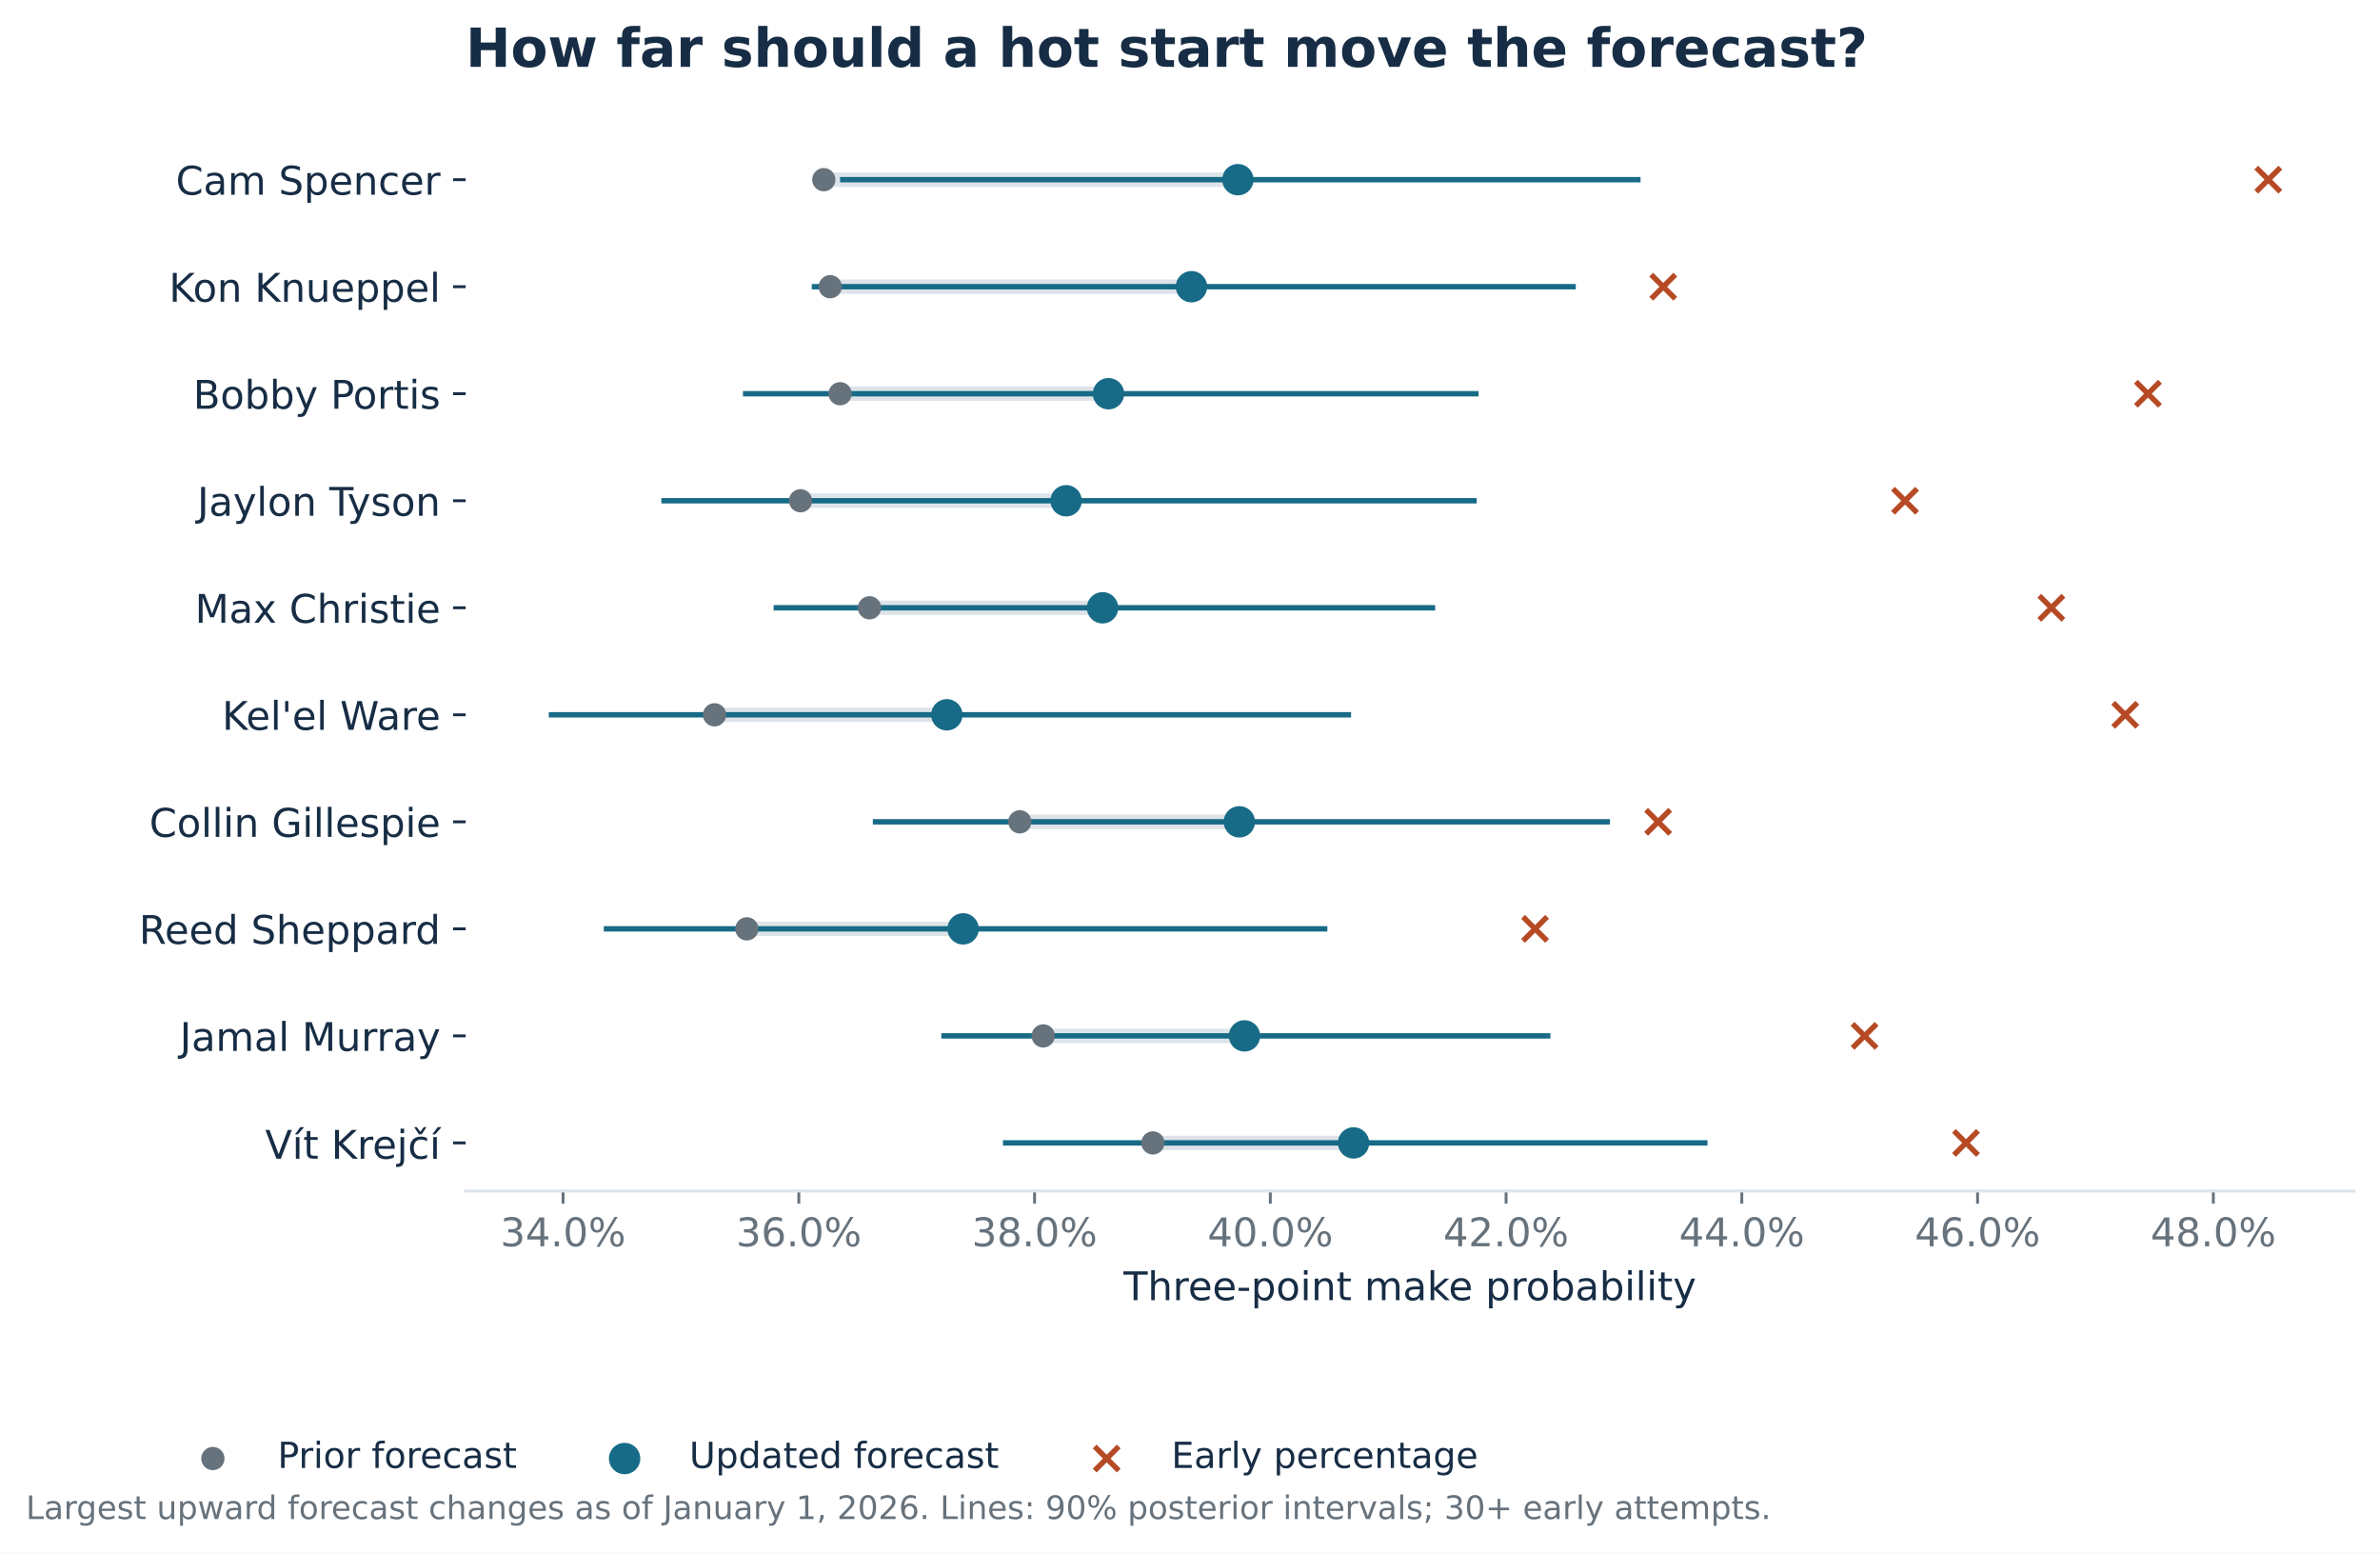
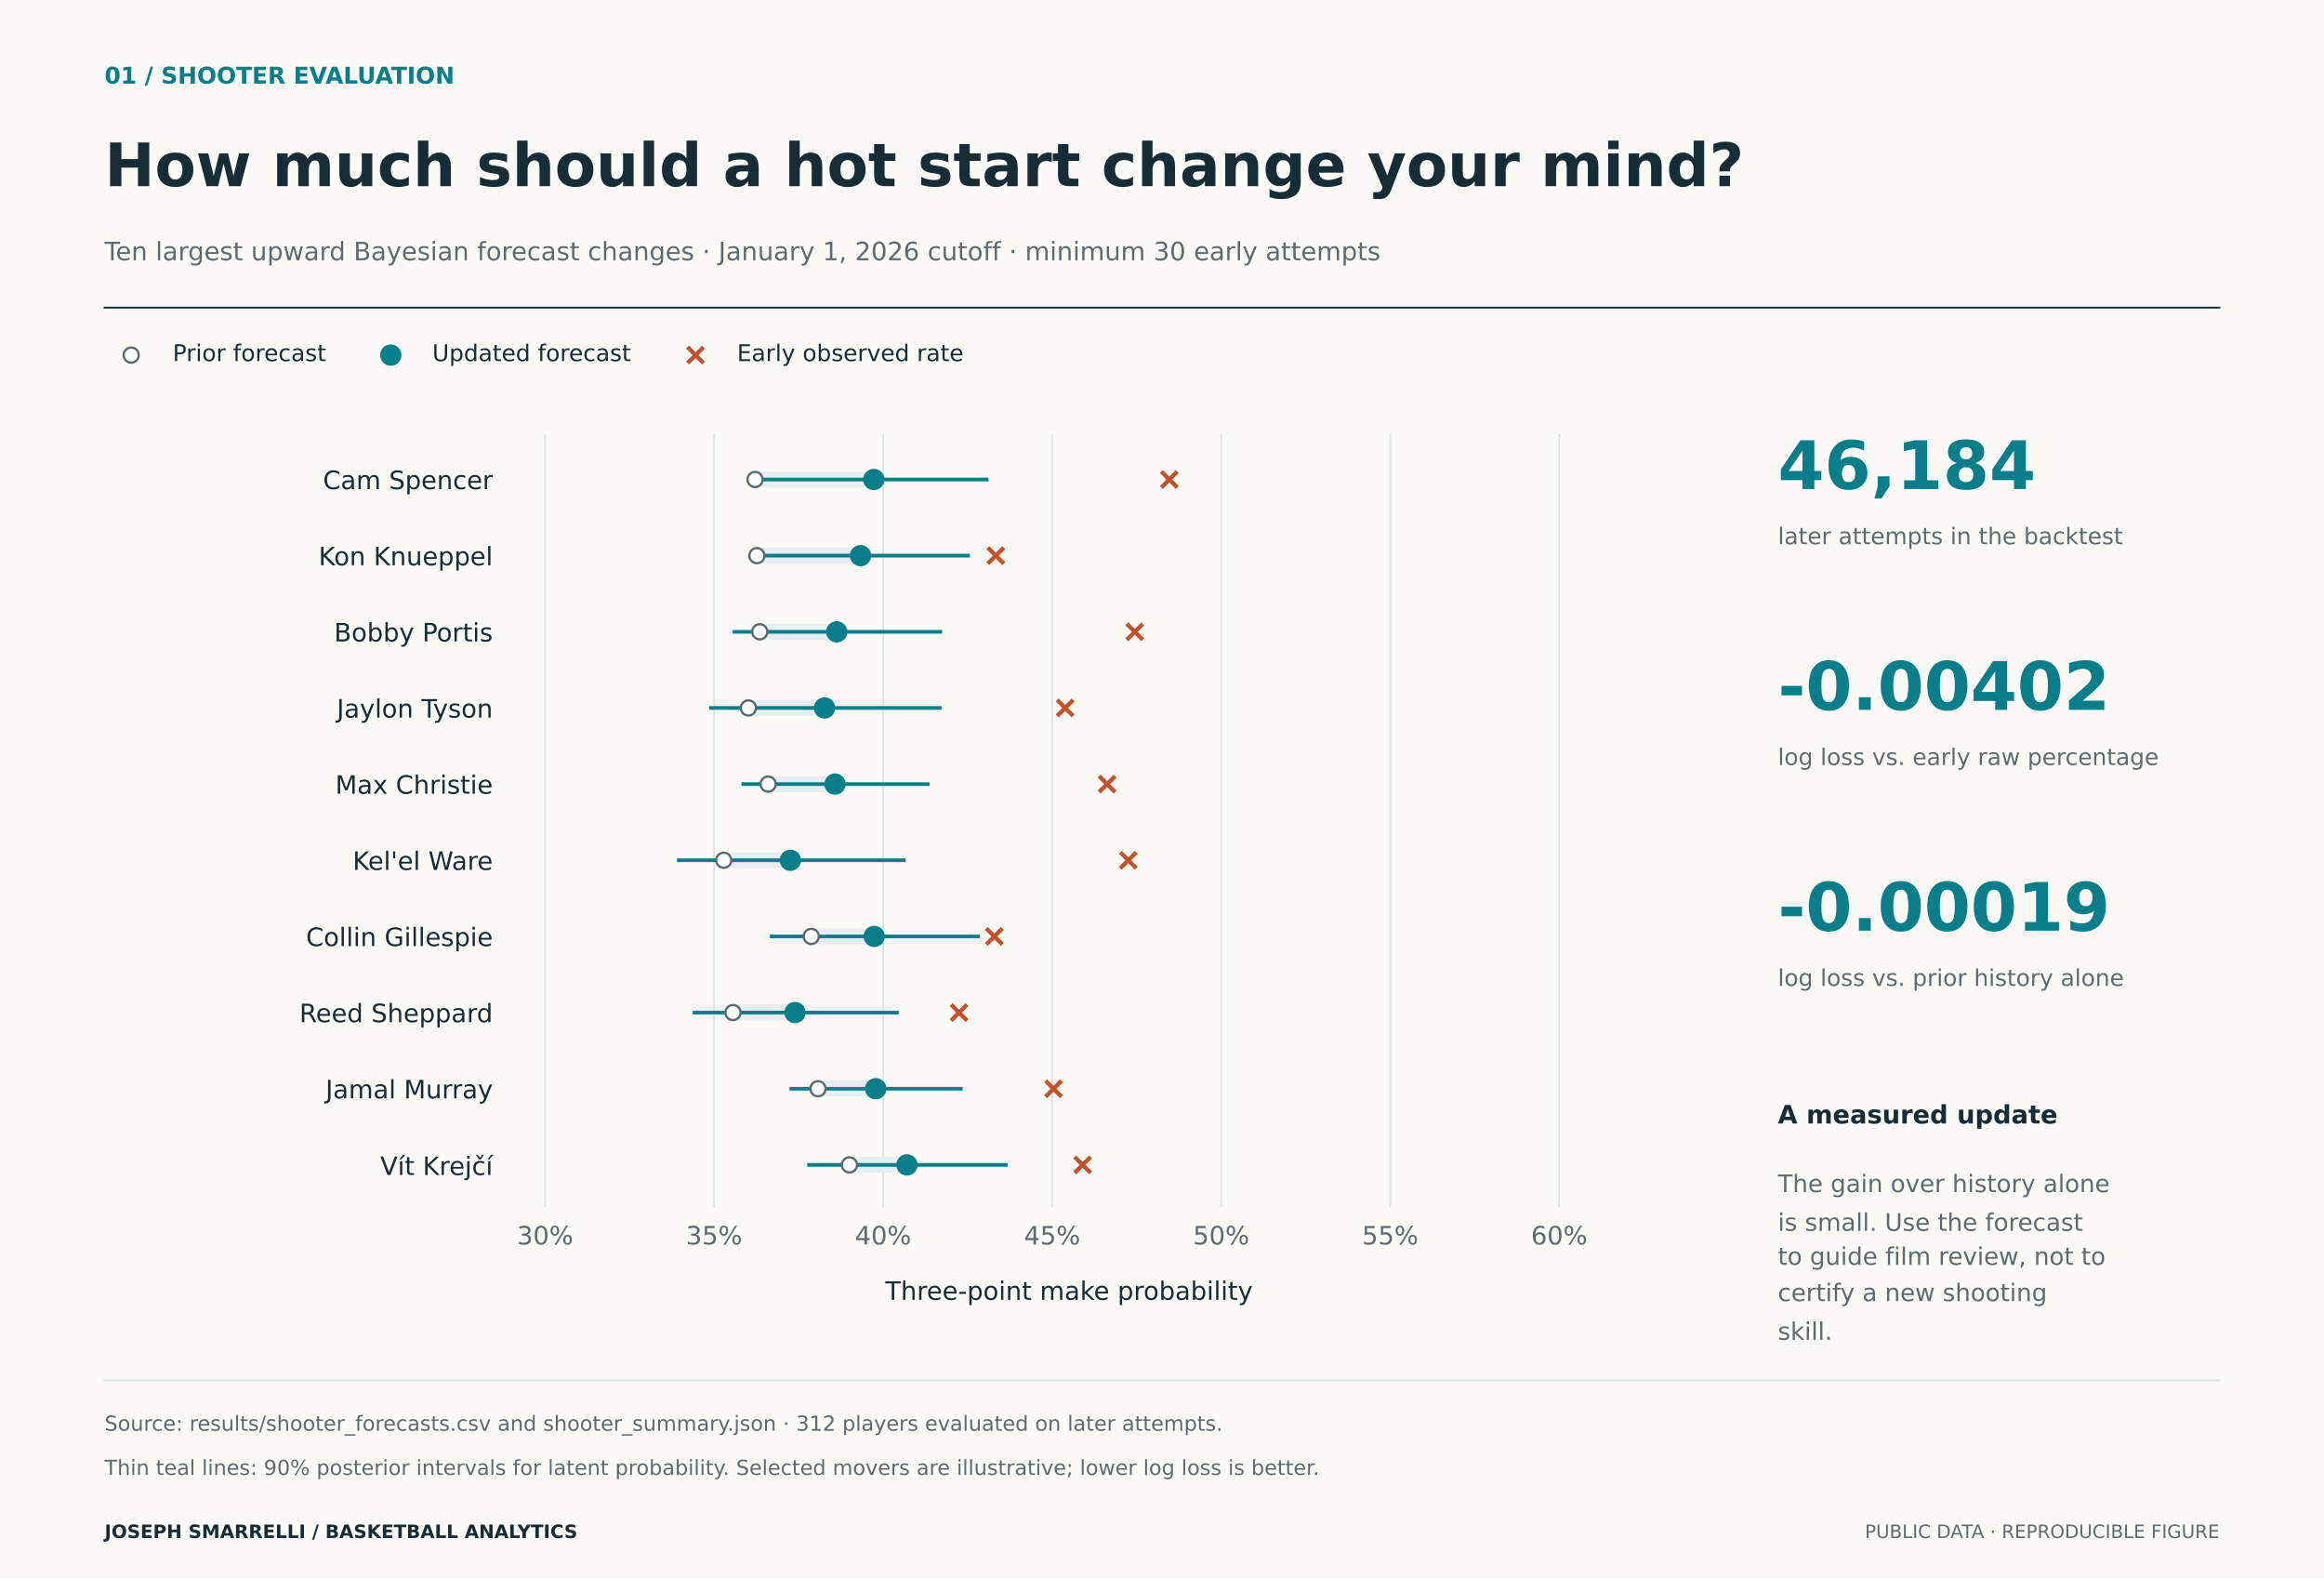
- <svg xmlns="http://www.w3.org/2000/svg" xmlns:xlink="http://www.w3.org/1999/xlink" width="662.4pt" height="432.06pt" viewBox="0 0 662.4 432.06" version="1.1">
+ <svg xmlns="http://www.w3.org/2000/svg" xmlns:xlink="http://www.w3.org/1999/xlink" width="1008pt" height="684pt" viewBox="0 0 1008 684" version="1.1">
  <defs>
    <style type="text/css">*{stroke-linejoin: round; stroke-linecap: butt}</style>
  </defs>
  <g id="figure_1">
    <g id="patch_1">
-       <path d="M 0 432.06  L 662.4 432.06  L 662.4 0  L 0 0  z " style="fill: #ffffff" />
+       <path d="M 0 684 L 1008 684 L 1008 0 L 0 0 z " style="fill: #fbfaf6" />
    </g>
    <g id="axes_1">
      <g id="patch_2">
-         <path d="M 129.6 331.438  L 655.2 331.438  L 655.2 36.598  L 129.6 36.598  z " style="fill: #ffffff" />
+         <path d="M 221.76 523.26 L 705.6 523.26 L 705.6 188.1 L 221.76 188.1 z " style="fill: #fbfaf6" />
      </g>
      <g id="matplotlib.axis_1">
        <g id="xtick_1">
          <g id="line2d_1">
-             <defs>
-               <path id="mf66a925a48" d="M 0 0  L 0 3.5  " style="stroke: #66727c; stroke-width: 0.8" />
-             </defs>
-             <g>
-               <use xlink:href="#mf66a925a48" x="156.711" y="331.438" style="fill: #66727c; stroke: #66727c; stroke-width: 0.8" />
-             </g>
-           </g>
+             <path d="M 236.422 523.26 L 236.422 188.1 " clip-path="url(#p6159128514)" style="fill: none; stroke: #dce3e3; stroke-width: 0.7; stroke-linecap: square" />
+           </g>
+           <g id="line2d_2" />
          <g id="text_1">
-             <text style="font-size: 11px; font-family: 'DejaVu Sans'; text-anchor: middle; fill: #66727c" x="156.711" y="346.795" transform="rotate(-0 156.7113 346.7951)">34.0%</text>
+             <text style="font-size: 11px; font-family: 'DejaVu Sans'; text-anchor: middle; fill: #5d6b70" x="236.422" y="539.617" transform="rotate(-0 236.4218 539.6174)">30%</text>
          </g>
        </g>
        <g id="xtick_2">
-           <g id="line2d_2">
-             <g>
-               <use xlink:href="#mf66a925a48" x="222.326" y="331.438" style="fill: #66727c; stroke: #66727c; stroke-width: 0.8" />
-             </g>
-           </g>
+           <g id="line2d_3">
+             <path d="M 309.731 523.26 L 309.731 188.1 " clip-path="url(#p6159128514)" style="fill: none; stroke: #dce3e3; stroke-width: 0.7; stroke-linecap: square" />
+           </g>
+           <g id="line2d_4" />
          <g id="text_2">
-             <text style="font-size: 11px; font-family: 'DejaVu Sans'; text-anchor: middle; fill: #66727c" x="222.326" y="346.795" transform="rotate(-0 222.3257 346.7951)">36.0%</text>
+             <text style="font-size: 11px; font-family: 'DejaVu Sans'; text-anchor: middle; fill: #5d6b70" x="309.731" y="539.617" transform="rotate(-0 309.7309 539.6174)">35%</text>
          </g>
        </g>
        <g id="xtick_3">
-           <g id="line2d_3">
-             <g>
-               <use xlink:href="#mf66a925a48" x="287.94" y="331.438" style="fill: #66727c; stroke: #66727c; stroke-width: 0.8" />
-             </g>
-           </g>
+           <g id="line2d_5">
+             <path d="M 383.04 523.26 L 383.04 188.1 " clip-path="url(#p6159128514)" style="fill: none; stroke: #dce3e3; stroke-width: 0.7; stroke-linecap: square" />
+           </g>
+           <g id="line2d_6" />
          <g id="text_3">
-             <text style="font-size: 11px; font-family: 'DejaVu Sans'; text-anchor: middle; fill: #66727c" x="287.94" y="346.795" transform="rotate(-0 287.9402 346.7951)">38.0%</text>
+             <text style="font-size: 11px; font-family: 'DejaVu Sans'; text-anchor: middle; fill: #5d6b70" x="383.04" y="539.617" transform="rotate(-0 383.04 539.6174)">40%</text>
          </g>
        </g>
        <g id="xtick_4">
-           <g id="line2d_4">
-             <g>
-               <use xlink:href="#mf66a925a48" x="353.555" y="331.438" style="fill: #66727c; stroke: #66727c; stroke-width: 0.8" />
-             </g>
-           </g>
+           <g id="line2d_7">
+             <path d="M 456.349 523.26 L 456.349 188.1 " clip-path="url(#p6159128514)" style="fill: none; stroke: #dce3e3; stroke-width: 0.7; stroke-linecap: square" />
+           </g>
+           <g id="line2d_8" />
          <g id="text_4">
-             <text style="font-size: 11px; font-family: 'DejaVu Sans'; text-anchor: middle; fill: #66727c" x="353.555" y="346.795" transform="rotate(-0 353.5546 346.7951)">40.0%</text>
+             <text style="font-size: 11px; font-family: 'DejaVu Sans'; text-anchor: middle; fill: #5d6b70" x="456.349" y="539.617" transform="rotate(-0 456.3491 539.6174)">45%</text>
          </g>
        </g>
        <g id="xtick_5">
-           <g id="line2d_5">
-             <g>
-               <use xlink:href="#mf66a925a48" x="419.169" y="331.438" style="fill: #66727c; stroke: #66727c; stroke-width: 0.8" />
-             </g>
-           </g>
+           <g id="line2d_9">
+             <path d="M 529.658 523.26 L 529.658 188.1 " clip-path="url(#p6159128514)" style="fill: none; stroke: #dce3e3; stroke-width: 0.7; stroke-linecap: square" />
+           </g>
+           <g id="line2d_10" />
          <g id="text_5">
-             <text style="font-size: 11px; font-family: 'DejaVu Sans'; text-anchor: middle; fill: #66727c" x="419.169" y="346.795" transform="rotate(-0 419.1691 346.7951)">42.0%</text>
+             <text style="font-size: 11px; font-family: 'DejaVu Sans'; text-anchor: middle; fill: #5d6b70" x="529.658" y="539.617" transform="rotate(-0 529.6582 539.6174)">50%</text>
          </g>
        </g>
        <g id="xtick_6">
-           <g id="line2d_6">
-             <g>
-               <use xlink:href="#mf66a925a48" x="484.784" y="331.438" style="fill: #66727c; stroke: #66727c; stroke-width: 0.8" />
-             </g>
-           </g>
+           <g id="line2d_11">
+             <path d="M 602.967 523.26 L 602.967 188.1 " clip-path="url(#p6159128514)" style="fill: none; stroke: #dce3e3; stroke-width: 0.7; stroke-linecap: square" />
+           </g>
+           <g id="line2d_12" />
          <g id="text_6">
-             <text style="font-size: 11px; font-family: 'DejaVu Sans'; text-anchor: middle; fill: #66727c" x="484.784" y="346.795" transform="rotate(-0 484.7836 346.7951)">44.0%</text>
+             <text style="font-size: 11px; font-family: 'DejaVu Sans'; text-anchor: middle; fill: #5d6b70" x="602.967" y="539.617" transform="rotate(-0 602.9673 539.6174)">55%</text>
          </g>
        </g>
        <g id="xtick_7">
-           <g id="line2d_7">
-             <g>
-               <use xlink:href="#mf66a925a48" x="550.398" y="331.438" style="fill: #66727c; stroke: #66727c; stroke-width: 0.8" />
-             </g>
-           </g>
+           <g id="line2d_13">
+             <path d="M 676.276 523.26 L 676.276 188.1 " clip-path="url(#p6159128514)" style="fill: none; stroke: #dce3e3; stroke-width: 0.7; stroke-linecap: square" />
+           </g>
+           <g id="line2d_14" />
          <g id="text_7">
-             <text style="font-size: 11px; font-family: 'DejaVu Sans'; text-anchor: middle; fill: #66727c" x="550.398" y="346.795" transform="rotate(-0 550.398 346.7951)">46.0%</text>
-           </g>
-         </g>
-         <g id="xtick_8">
-           <g id="line2d_8">
-             <g>
-               <use xlink:href="#mf66a925a48" x="616.012" y="331.438" style="fill: #66727c; stroke: #66727c; stroke-width: 0.8" />
-             </g>
-           </g>
-           <g id="text_8">
-             <text style="font-size: 11px; font-family: 'DejaVu Sans'; text-anchor: middle; fill: #66727c" x="616.012" y="346.795" transform="rotate(-0 616.0125 346.7951)">48.0%</text>
-           </g>
-         </g>
-         <g id="text_9">
-           <text style="font-size: 11px; font-family: 'DejaVu Sans'; text-anchor: middle; fill: #172d45" x="392.4" y="361.796" transform="rotate(-0 392.4 361.7959)">Three-point make probability</text>
+             <text style="font-size: 11px; font-family: 'DejaVu Sans'; text-anchor: middle; fill: #5d6b70" x="676.276" y="539.617" transform="rotate(-0 676.2764 539.6174)">60%</text>
+           </g>
+         </g>
+         <g id="text_8">
+           <text style="font-size: 11px; font-family: 'DejaVu Sans'; text-anchor: middle; fill: #172d36" x="463.68" y="563.618" transform="rotate(-0 463.68 563.6183)">Three-point make probability</text>
        </g>
      </g>
      <g id="matplotlib.axis_2">
        <g id="ytick_1">
-           <g id="line2d_9">
-             <defs>
-               <path id="mbfcd42237d" d="M 0 0  L -3.5 0  " style="stroke: #172d45; stroke-width: 0.8" />
-             </defs>
-             <g>
-               <use xlink:href="#mbfcd42237d" x="129.6" y="318.036" style="fill: #172d45; stroke: #172d45; stroke-width: 0.8" />
-             </g>
-           </g>
+           <g id="line2d_15" />
+           <g id="text_9">
+             <text style="font-size: 11px; font-family: 'DejaVu Sans'; text-anchor: end; fill: #172d36" x="213.76" y="212.091" transform="rotate(-0 213.76 212.0911)">Cam Spencer</text>
+           </g>
+         </g>
+         <g id="ytick_2">
+           <g id="line2d_16" />
          <g id="text_10">
-             <text style="font-size: 11px; font-family: 'DejaVu Sans'; text-anchor: end; fill: #172d45" x="122.6" y="322.435" transform="rotate(-0 122.6 322.435)">Vít Krejčí</text>
-           </g>
-         </g>
-         <g id="ytick_2">
-           <g id="line2d_10">
-             <g>
-               <use xlink:href="#mbfcd42237d" x="129.6" y="288.254" style="fill: #172d45; stroke: #172d45; stroke-width: 0.8" />
-             </g>
-           </g>
+             <text style="font-size: 11px; font-family: 'DejaVu Sans'; text-anchor: end; fill: #172d36" x="213.76" y="245.112" transform="rotate(-0 213.76 245.1122)">Kon Knueppel</text>
+           </g>
+         </g>
+         <g id="ytick_3">
+           <g id="line2d_17" />
          <g id="text_11">
-             <text style="font-size: 11px; font-family: 'DejaVu Sans'; text-anchor: end; fill: #172d45" x="122.6" y="292.433" transform="rotate(-0 122.6 292.4332)">Jamal Murray</text>
-           </g>
-         </g>
-         <g id="ytick_3">
-           <g id="line2d_11">
-             <g>
-               <use xlink:href="#mbfcd42237d" x="129.6" y="258.472" style="fill: #172d45; stroke: #172d45; stroke-width: 0.8" />
-             </g>
-           </g>
+             <text style="font-size: 11px; font-family: 'DejaVu Sans'; text-anchor: end; fill: #172d36" x="213.76" y="278.133" transform="rotate(-0 213.76 278.1329)">Bobby Portis</text>
+           </g>
+         </g>
+         <g id="ytick_4">
+           <g id="line2d_18" />
          <g id="text_12">
-             <text style="font-size: 11px; font-family: 'DejaVu Sans'; text-anchor: end; fill: #172d45" x="122.6" y="262.651" transform="rotate(-0 122.6 262.6513)">Reed Sheppard</text>
-           </g>
-         </g>
-         <g id="ytick_4">
-           <g id="line2d_12">
-             <g>
-               <use xlink:href="#mbfcd42237d" x="129.6" y="228.69" style="fill: #172d45; stroke: #172d45; stroke-width: 0.8" />
-             </g>
-           </g>
+             <text style="font-size: 11px; font-family: 'DejaVu Sans'; text-anchor: end; fill: #172d36" x="213.76" y="311.154" transform="rotate(-0 213.76 311.1536)">Jaylon Tyson</text>
+           </g>
+         </g>
+         <g id="ytick_5">
+           <g id="line2d_19" />
          <g id="text_13">
-             <text style="font-size: 11px; font-family: 'DejaVu Sans'; text-anchor: end; fill: #172d45" x="122.6" y="232.87" transform="rotate(-0 122.6 232.8695)">Collin Gillespie</text>
-           </g>
-         </g>
-         <g id="ytick_5">
-           <g id="line2d_13">
-             <g>
-               <use xlink:href="#mbfcd42237d" x="129.6" y="198.909" style="fill: #172d45; stroke: #172d45; stroke-width: 0.8" />
-             </g>
-           </g>
+             <text style="font-size: 11px; font-family: 'DejaVu Sans'; text-anchor: end; fill: #172d36" x="213.76" y="344.174" transform="rotate(-0 213.76 344.1743)">Max Christie</text>
+           </g>
+         </g>
+         <g id="ytick_6">
+           <g id="line2d_20" />
          <g id="text_14">
-             <text style="font-size: 11px; font-family: 'DejaVu Sans'; text-anchor: end; fill: #172d45" x="122.6" y="203.088" transform="rotate(-0 122.6 203.0877)">Kel'el Ware</text>
-           </g>
-         </g>
-         <g id="ytick_6">
-           <g id="line2d_14">
-             <g>
-               <use xlink:href="#mbfcd42237d" x="129.6" y="169.127" style="fill: #172d45; stroke: #172d45; stroke-width: 0.8" />
-             </g>
-           </g>
+             <text style="font-size: 11px; font-family: 'DejaVu Sans'; text-anchor: end; fill: #172d36" x="213.76" y="377.195" transform="rotate(-0 213.76 377.195)">Kel'el Ware</text>
+           </g>
+         </g>
+         <g id="ytick_7">
+           <g id="line2d_21" />
          <g id="text_15">
-             <text style="font-size: 11px; font-family: 'DejaVu Sans'; text-anchor: end; fill: #172d45" x="122.6" y="173.306" transform="rotate(-0 122.6 173.3059)">Max Christie</text>
-           </g>
-         </g>
-         <g id="ytick_7">
-           <g id="line2d_15">
-             <g>
-               <use xlink:href="#mbfcd42237d" x="129.6" y="139.345" style="fill: #172d45; stroke: #172d45; stroke-width: 0.8" />
-             </g>
-           </g>
+             <text style="font-size: 11px; font-family: 'DejaVu Sans'; text-anchor: end; fill: #172d36" x="213.76" y="410.216" transform="rotate(-0 213.76 410.2157)">Collin Gillespie</text>
+           </g>
+         </g>
+         <g id="ytick_8">
+           <g id="line2d_22" />
          <g id="text_16">
-             <text style="font-size: 11px; font-family: 'DejaVu Sans'; text-anchor: end; fill: #172d45" x="122.6" y="143.524" transform="rotate(-0 122.6 143.5241)">Jaylon Tyson</text>
-           </g>
-         </g>
-         <g id="ytick_8">
-           <g id="line2d_16">
-             <g>
-               <use xlink:href="#mbfcd42237d" x="129.6" y="109.563" style="fill: #172d45; stroke: #172d45; stroke-width: 0.8" />
-             </g>
-           </g>
+             <text style="font-size: 11px; font-family: 'DejaVu Sans'; text-anchor: end; fill: #172d36" x="213.76" y="443.236" transform="rotate(-0 213.76 443.2364)">Reed Sheppard</text>
+           </g>
+         </g>
+         <g id="ytick_9">
+           <g id="line2d_23" />
          <g id="text_17">
-             <text style="font-size: 11px; font-family: 'DejaVu Sans'; text-anchor: end; fill: #172d45" x="122.6" y="113.742" transform="rotate(-0 122.6 113.7423)">Bobby Portis</text>
-           </g>
-         </g>
-         <g id="ytick_9">
-           <g id="line2d_17">
-             <g>
-               <use xlink:href="#mbfcd42237d" x="129.6" y="79.781" style="fill: #172d45; stroke: #172d45; stroke-width: 0.8" />
-             </g>
-           </g>
+             <text style="font-size: 11px; font-family: 'DejaVu Sans'; text-anchor: end; fill: #172d36" x="213.76" y="476.257" transform="rotate(-0 213.76 476.2571)">Jamal Murray</text>
+           </g>
+         </g>
+         <g id="ytick_10">
+           <g id="line2d_24" />
          <g id="text_18">
-             <text style="font-size: 11px; font-family: 'DejaVu Sans'; text-anchor: end; fill: #172d45" x="122.6" y="83.96" transform="rotate(-0 122.6 83.96043)">Kon Knueppel</text>
-           </g>
-         </g>
-         <g id="ytick_10">
-           <g id="line2d_18">
-             <g>
-               <use xlink:href="#mbfcd42237d" x="129.6" y="49.999" style="fill: #172d45; stroke: #172d45; stroke-width: 0.8" />
-             </g>
-           </g>
-           <g id="text_19">
-             <text style="font-size: 11px; font-family: 'DejaVu Sans'; text-anchor: end; fill: #172d45" x="122.6" y="54.178" transform="rotate(-0 122.6 54.17818)">Cam Spencer</text>
-           </g>
-         </g>
-       </g>
-       <g id="line2d_19">
-         <path d="M 320.872 318.036  L 376.714 318.036  " clip-path="url(#p66c2fc9c2f)" style="fill: none; stroke: #dde3e8; stroke-width: 4; stroke-linecap: square" />
-       </g>
-       <g id="line2d_20">
-         <path d="M 279.888 318.036  L 474.475 318.036  " clip-path="url(#p66c2fc9c2f)" style="fill: none; stroke: #176b87; stroke-width: 1.5; stroke-linecap: square" />
-       </g>
-       <g id="line2d_21">
-         <path d="M 290.348 288.254  L 346.363 288.254  " clip-path="url(#p66c2fc9c2f)" style="fill: none; stroke: #dde3e8; stroke-width: 4; stroke-linecap: square" />
-       </g>
-       <g id="line2d_22">
-         <path d="M 262.743 288.254  L 430.756 288.254  " clip-path="url(#p66c2fc9c2f)" style="fill: none; stroke: #176b87; stroke-width: 1.5; stroke-linecap: square" />
-       </g>
-       <g id="line2d_23">
-         <path d="M 207.863 258.472  L 268.049 258.472  " clip-path="url(#p66c2fc9c2f)" style="fill: none; stroke: #dde3e8; stroke-width: 4; stroke-linecap: square" />
-       </g>
-       <g id="line2d_24">
-         <path d="M 168.798 258.472  L 368.68 258.472  " clip-path="url(#p66c2fc9c2f)" style="fill: none; stroke: #176b87; stroke-width: 1.5; stroke-linecap: square" />
-       </g>
-       <g id="line2d_25">
-         <path d="M 283.825 228.69  L 344.933 228.69  " clip-path="url(#p66c2fc9c2f)" style="fill: none; stroke: #dde3e8; stroke-width: 4; stroke-linecap: square" />
-       </g>
-       <g id="line2d_26">
-         <path d="M 243.675 228.69  L 447.333 228.69  " clip-path="url(#p66c2fc9c2f)" style="fill: none; stroke: #176b87; stroke-width: 1.5; stroke-linecap: square" />
-       </g>
-       <g id="line2d_27">
-         <path d="M 198.869 198.909  L 263.524 198.909  " clip-path="url(#p66c2fc9c2f)" style="fill: none; stroke: #dde3e8; stroke-width: 4; stroke-linecap: square" />
-       </g>
-       <g id="line2d_28">
-         <path d="M 153.491 198.909  L 375.28 198.909  " clip-path="url(#p66c2fc9c2f)" style="fill: none; stroke: #176b87; stroke-width: 1.5; stroke-linecap: square" />
-       </g>
-       <g id="line2d_29">
-         <path d="M 242 169.127  L 306.861 169.127  " clip-path="url(#p66c2fc9c2f)" style="fill: none; stroke: #dde3e8; stroke-width: 4; stroke-linecap: square" />
-       </g>
-       <g id="line2d_30">
-         <path d="M 216.063 169.127  L 398.691 169.127  " clip-path="url(#p66c2fc9c2f)" style="fill: none; stroke: #176b87; stroke-width: 1.5; stroke-linecap: square" />
-       </g>
-       <g id="line2d_31">
-         <path d="M 222.801 139.345  L 296.723 139.345  " clip-path="url(#p66c2fc9c2f)" style="fill: none; stroke: #dde3e8; stroke-width: 4; stroke-linecap: square" />
-       </g>
-       <g id="line2d_32">
-         <path d="M 184.824 139.345  L 410.244 139.345  " clip-path="url(#p66c2fc9c2f)" style="fill: none; stroke: #176b87; stroke-width: 1.5; stroke-linecap: square" />
-       </g>
-       <g id="line2d_33">
-         <path d="M 233.823 109.563  L 308.517 109.563  " clip-path="url(#p66c2fc9c2f)" style="fill: none; stroke: #dde3e8; stroke-width: 4; stroke-linecap: square" />
-       </g>
-       <g id="line2d_34">
-         <path d="M 207.534 109.563  L 410.772 109.563  " clip-path="url(#p66c2fc9c2f)" style="fill: none; stroke: #176b87; stroke-width: 1.5; stroke-linecap: square" />
-       </g>
-       <g id="line2d_35">
-         <path d="M 231.067 79.781  L 331.609 79.781  " clip-path="url(#p66c2fc9c2f)" style="fill: none; stroke: #dde3e8; stroke-width: 4; stroke-linecap: square" />
-       </g>
-       <g id="line2d_36">
-         <path d="M 226.682 79.781  L 437.815 79.781  " clip-path="url(#p66c2fc9c2f)" style="fill: none; stroke: #176b87; stroke-width: 1.5; stroke-linecap: square" />
-       </g>
-       <g id="line2d_37">
-         <path d="M 229.278 49.999  L 344.526 49.999  " clip-path="url(#p66c2fc9c2f)" style="fill: none; stroke: #dde3e8; stroke-width: 4; stroke-linecap: square" />
-       </g>
-       <g id="line2d_38">
-         <path d="M 234.551 49.999  L 455.849 49.999  " clip-path="url(#p66c2fc9c2f)" style="fill: none; stroke: #176b87; stroke-width: 1.5; stroke-linecap: square" />
-       </g>
-       <g id="patch_3">
-         <path d="M 129.6 331.438  L 655.2 331.438  " style="fill: none; stroke: #dde3e8; stroke-width: 0.8; stroke-linejoin: miter; stroke-linecap: square" />
+             <text style="font-size: 11px; font-family: 'DejaVu Sans'; text-anchor: end; fill: #172d36" x="213.76" y="509.498" transform="rotate(-0 213.76 509.4978)">Vít Krejčí</text>
+           </g>
+         </g>
+       </g>
+       <g id="LineCollection_1">
+         <path d="M 327.5 207.912 L 379.005 207.912 " clip-path="url(#p6159128514)" style="fill: none; stroke: #e8eeef; stroke-width: 7" />
+         <path d="M 328.299 240.933 L 373.232 240.933 " clip-path="url(#p6159128514)" style="fill: none; stroke: #e8eeef; stroke-width: 7" />
+         <path d="M 329.531 273.954 L 362.912 273.954 " clip-path="url(#p6159128514)" style="fill: none; stroke: #e8eeef; stroke-width: 7" />
+         <path d="M 324.605 306.974 L 357.642 306.974 " clip-path="url(#p6159128514)" style="fill: none; stroke: #e8eeef; stroke-width: 7" />
+         <path d="M 333.185 339.995 L 362.172 339.995 " clip-path="url(#p6159128514)" style="fill: none; stroke: #e8eeef; stroke-width: 7" />
+         <path d="M 313.91 373.016 L 342.805 373.016 " clip-path="url(#p6159128514)" style="fill: none; stroke: #e8eeef; stroke-width: 7" />
+         <path d="M 351.877 406.037 L 379.187 406.037 " clip-path="url(#p6159128514)" style="fill: none; stroke: #e8eeef; stroke-width: 7" />
+         <path d="M 317.929 439.057 L 344.827 439.057 " clip-path="url(#p6159128514)" style="fill: none; stroke: #e8eeef; stroke-width: 7" />
+         <path d="M 354.793 472.078 L 379.826 472.078 " clip-path="url(#p6159128514)" style="fill: none; stroke: #e8eeef; stroke-width: 7" />
+         <path d="M 368.434 505.099 L 393.39 505.099 " clip-path="url(#p6159128514)" style="fill: none; stroke: #e8eeef; stroke-width: 7" />
+       </g>
+       <g id="LineCollection_2">
+         <path d="M 329.856 207.912 L 428.756 207.912 " clip-path="url(#p6159128514)" style="fill: none; stroke: #087e8b; stroke-width: 1.6" />
+         <path d="M 326.34 240.933 L 420.697 240.933 " clip-path="url(#p6159128514)" style="fill: none; stroke: #087e8b; stroke-width: 1.6" />
+         <path d="M 317.782 273.954 L 408.611 273.954 " clip-path="url(#p6159128514)" style="fill: none; stroke: #087e8b; stroke-width: 1.6" />
+         <path d="M 307.633 306.974 L 408.375 306.974 " clip-path="url(#p6159128514)" style="fill: none; stroke: #087e8b; stroke-width: 1.6" />
+         <path d="M 321.594 339.995 L 403.212 339.995 " clip-path="url(#p6159128514)" style="fill: none; stroke: #087e8b; stroke-width: 1.6" />
+         <path d="M 293.63 373.016 L 392.749 373.016 " clip-path="url(#p6159128514)" style="fill: none; stroke: #087e8b; stroke-width: 1.6" />
+         <path d="M 333.934 406.037 L 424.95 406.037 " clip-path="url(#p6159128514)" style="fill: none; stroke: #087e8b; stroke-width: 1.6" />
+         <path d="M 300.471 439.057 L 389.8 439.057 " clip-path="url(#p6159128514)" style="fill: none; stroke: #087e8b; stroke-width: 1.6" />
+         <path d="M 342.456 472.078 L 417.542 472.078 " clip-path="url(#p6159128514)" style="fill: none; stroke: #087e8b; stroke-width: 1.6" />
+         <path d="M 350.118 505.099 L 437.08 505.099 " clip-path="url(#p6159128514)" style="fill: none; stroke: #087e8b; stroke-width: 1.6" />
      </g>
      <g id="PathCollection_1">
        <defs>
-           <path id="mc32dc18167" d="M 0 2.739  C 0.726 2.739 1.423 2.45 1.936 1.936  C 2.45 1.423 2.739 0.726 2.739 0  C 2.739 -0.726 2.45 -1.423 1.936 -1.936  C 1.423 -2.45 0.726 -2.739 0 -2.739  C -0.726 -2.739 -1.423 -2.45 -1.936 -1.936  C -2.45 -1.423 -2.739 -0.726 -2.739 0  C -2.739 0.726 -2.45 1.423 -1.936 1.936  C -1.423 2.45 -0.726 2.739 0 2.739  z " style="stroke: #66727c" />
+           <path id="mf56584dcb4" d="M 0 3.279 C 0.87 3.279 1.704 2.933 2.318 2.318 C 2.933 1.704 3.279 0.87 3.279 0 C 3.279 -0.87 2.933 -1.704 2.318 -2.318 C 1.704 -2.933 0.87 -3.279 0 -3.279 C -0.87 -3.279 -1.704 -2.933 -2.318 -2.318 C -2.933 -1.704 -3.279 -0.87 -3.279 0 C -3.279 0.87 -2.933 1.704 -2.318 2.318 C -1.704 2.933 -0.87 3.279 0 3.279 z " style="stroke: #5d6b70" />
        </defs>
-         <g clip-path="url(#p66c2fc9c2f)">
-           <use xlink:href="#mc32dc18167" x="320.872" y="318.036" style="fill: #66727c; stroke: #66727c" />
-           <use xlink:href="#mc32dc18167" x="290.348" y="288.254" style="fill: #66727c; stroke: #66727c" />
-           <use xlink:href="#mc32dc18167" x="207.863" y="258.472" style="fill: #66727c; stroke: #66727c" />
-           <use xlink:href="#mc32dc18167" x="283.825" y="228.69" style="fill: #66727c; stroke: #66727c" />
-           <use xlink:href="#mc32dc18167" x="198.869" y="198.909" style="fill: #66727c; stroke: #66727c" />
-           <use xlink:href="#mc32dc18167" x="242" y="169.127" style="fill: #66727c; stroke: #66727c" />
-           <use xlink:href="#mc32dc18167" x="222.801" y="139.345" style="fill: #66727c; stroke: #66727c" />
-           <use xlink:href="#mc32dc18167" x="233.823" y="109.563" style="fill: #66727c; stroke: #66727c" />
-           <use xlink:href="#mc32dc18167" x="231.067" y="79.781" style="fill: #66727c; stroke: #66727c" />
-           <use xlink:href="#mc32dc18167" x="229.278" y="49.999" style="fill: #66727c; stroke: #66727c" />
-         </g>
-       </g>
-       <g id="text_20">
-         <text style="font-weight: 700; font-size: 15px; font-family: 'DejaVu Sans'; text-anchor: start; fill: #172d45" x="129.6" y="18.598" transform="rotate(-0 129.6 18.59766)">How far should a hot start move the forecast?</text>
+         <g clip-path="url(#p6159128514)">
+           <use xlink:href="#mf56584dcb4" x="327.5" y="207.912" style="fill: #ffffff; stroke: #5d6b70" />
+           <use xlink:href="#mf56584dcb4" x="328.299" y="240.933" style="fill: #ffffff; stroke: #5d6b70" />
+           <use xlink:href="#mf56584dcb4" x="329.531" y="273.954" style="fill: #ffffff; stroke: #5d6b70" />
+           <use xlink:href="#mf56584dcb4" x="324.605" y="306.974" style="fill: #ffffff; stroke: #5d6b70" />
+           <use xlink:href="#mf56584dcb4" x="333.185" y="339.995" style="fill: #ffffff; stroke: #5d6b70" />
+           <use xlink:href="#mf56584dcb4" x="313.91" y="373.016" style="fill: #ffffff; stroke: #5d6b70" />
+           <use xlink:href="#mf56584dcb4" x="351.877" y="406.037" style="fill: #ffffff; stroke: #5d6b70" />
+           <use xlink:href="#mf56584dcb4" x="317.929" y="439.057" style="fill: #ffffff; stroke: #5d6b70" />
+           <use xlink:href="#mf56584dcb4" x="354.793" y="472.078" style="fill: #ffffff; stroke: #5d6b70" />
+           <use xlink:href="#mf56584dcb4" x="368.434" y="505.099" style="fill: #ffffff; stroke: #5d6b70" />
+         </g>
      </g>
      <g id="PathCollection_2">
        <defs>
-           <path id="m8f62d0074c" d="M 0 3.873  C 1.027 3.873 2.012 3.465 2.739 2.739  C 3.465 2.012 3.873 1.027 3.873 0  C 3.873 -1.027 3.465 -2.012 2.739 -2.739  C 2.012 -3.465 1.027 -3.873 0 -3.873  C -1.027 -3.873 -2.012 -3.465 -2.739 -2.739  C -3.465 -2.012 -3.873 -1.027 -3.873 0  C -3.873 1.027 -3.465 2.012 -2.739 2.739  C -2.012 3.465 -1.027 3.873 0 3.873  z " style="stroke: #176b87" />
+           <path id="mb7cbbeae19" d="M 0 4.123 C 1.093 4.123 2.142 3.689 2.915 2.915 C 3.689 2.142 4.123 1.093 4.123 0 C 4.123 -1.093 3.689 -2.142 2.915 -2.915 C 2.142 -3.689 1.093 -4.123 0 -4.123 C -1.093 -4.123 -2.142 -3.689 -2.915 -2.915 C -3.689 -2.142 -4.123 -1.093 -4.123 0 C -4.123 1.093 -3.689 2.142 -2.915 2.915 C -2.142 3.689 -1.093 4.123 0 4.123 z " style="stroke: #087e8b" />
        </defs>
-         <g clip-path="url(#p66c2fc9c2f)">
-           <use xlink:href="#m8f62d0074c" x="376.714" y="318.036" style="fill: #176b87; stroke: #176b87" />
-           <use xlink:href="#m8f62d0074c" x="346.363" y="288.254" style="fill: #176b87; stroke: #176b87" />
-           <use xlink:href="#m8f62d0074c" x="268.049" y="258.472" style="fill: #176b87; stroke: #176b87" />
-           <use xlink:href="#m8f62d0074c" x="344.933" y="228.69" style="fill: #176b87; stroke: #176b87" />
-           <use xlink:href="#m8f62d0074c" x="263.524" y="198.909" style="fill: #176b87; stroke: #176b87" />
-           <use xlink:href="#m8f62d0074c" x="306.861" y="169.127" style="fill: #176b87; stroke: #176b87" />
-           <use xlink:href="#m8f62d0074c" x="296.723" y="139.345" style="fill: #176b87; stroke: #176b87" />
-           <use xlink:href="#m8f62d0074c" x="308.517" y="109.563" style="fill: #176b87; stroke: #176b87" />
-           <use xlink:href="#m8f62d0074c" x="331.609" y="79.781" style="fill: #176b87; stroke: #176b87" />
-           <use xlink:href="#m8f62d0074c" x="344.526" y="49.999" style="fill: #176b87; stroke: #176b87" />
+         <g clip-path="url(#p6159128514)">
+           <use xlink:href="#mb7cbbeae19" x="379.005" y="207.912" style="fill: #087e8b; stroke: #087e8b" />
+           <use xlink:href="#mb7cbbeae19" x="373.232" y="240.933" style="fill: #087e8b; stroke: #087e8b" />
+           <use xlink:href="#mb7cbbeae19" x="362.912" y="273.954" style="fill: #087e8b; stroke: #087e8b" />
+           <use xlink:href="#mb7cbbeae19" x="357.642" y="306.974" style="fill: #087e8b; stroke: #087e8b" />
+           <use xlink:href="#mb7cbbeae19" x="362.172" y="339.995" style="fill: #087e8b; stroke: #087e8b" />
+           <use xlink:href="#mb7cbbeae19" x="342.805" y="373.016" style="fill: #087e8b; stroke: #087e8b" />
+           <use xlink:href="#mb7cbbeae19" x="379.187" y="406.037" style="fill: #087e8b; stroke: #087e8b" />
+           <use xlink:href="#mb7cbbeae19" x="344.827" y="439.057" style="fill: #087e8b; stroke: #087e8b" />
+           <use xlink:href="#mb7cbbeae19" x="379.826" y="472.078" style="fill: #087e8b; stroke: #087e8b" />
+           <use xlink:href="#mb7cbbeae19" x="393.39" y="505.099" style="fill: #087e8b; stroke: #087e8b" />
        </g>
      </g>
      <g id="PathCollection_3">
        <defs>
-           <path id="m2149b30c95" d="M -3.354 3.354  L 3.354 -3.354  M -3.354 -3.354  L 3.354 3.354  " style="stroke: #b64a24; stroke-width: 1.5" />
+           <path id="me192dbfcb0" d="M -3.464 3.464 L 3.464 -3.464 M -3.464 -3.464 L 3.464 3.464 " style="stroke: #c4512c; stroke-width: 1.8" />
        </defs>
-         <g clip-path="url(#p66c2fc9c2f)">
-           <use xlink:href="#m2149b30c95" x="547.171" y="318.036" style="fill: #b64a24; stroke: #b64a24; stroke-width: 1.5" />
-           <use xlink:href="#m2149b30c95" x="518.946" y="288.254" style="fill: #b64a24; stroke: #b64a24; stroke-width: 1.5" />
-           <use xlink:href="#m2149b30c95" x="427.239" y="258.472" style="fill: #b64a24; stroke: #b64a24; stroke-width: 1.5" />
-           <use xlink:href="#m2149b30c95" x="461.492" y="228.69" style="fill: #b64a24; stroke: #b64a24; stroke-width: 1.5" />
-           <use xlink:href="#m2149b30c95" x="591.497" y="198.909" style="fill: #b64a24; stroke: #b64a24; stroke-width: 1.5" />
-           <use xlink:href="#m2149b30c95" x="570.928" y="169.127" style="fill: #b64a24; stroke: #b64a24; stroke-width: 1.5" />
-           <use xlink:href="#m2149b30c95" x="530.209" y="139.345" style="fill: #b64a24; stroke: #b64a24; stroke-width: 1.5" />
-           <use xlink:href="#m2149b30c95" x="597.813" y="109.563" style="fill: #b64a24; stroke: #b64a24; stroke-width: 1.5" />
-           <use xlink:href="#m2149b30c95" x="462.912" y="79.781" style="fill: #b64a24; stroke: #b64a24; stroke-width: 1.5" />
-           <use xlink:href="#m2149b30c95" x="631.309" y="49.999" style="fill: #b64a24; stroke: #b64a24; stroke-width: 1.5" />
+         <g clip-path="url(#p6159128514)">
+           <use xlink:href="#me192dbfcb0" x="507.171" y="207.912" style="fill: #c4512c; stroke: #c4512c; stroke-width: 1.8" />
+           <use xlink:href="#me192dbfcb0" x="431.913" y="240.933" style="fill: #c4512c; stroke: #c4512c; stroke-width: 1.8" />
+           <use xlink:href="#me192dbfcb0" x="492.201" y="273.954" style="fill: #c4512c; stroke: #c4512c; stroke-width: 1.8" />
+           <use xlink:href="#me192dbfcb0" x="461.988" y="306.974" style="fill: #c4512c; stroke: #c4512c; stroke-width: 1.8" />
+           <use xlink:href="#me192dbfcb0" x="480.186" y="339.995" style="fill: #c4512c; stroke: #c4512c; stroke-width: 1.8" />
+           <use xlink:href="#me192dbfcb0" x="489.378" y="373.016" style="fill: #c4512c; stroke: #c4512c; stroke-width: 1.8" />
+           <use xlink:href="#me192dbfcb0" x="431.278" y="406.037" style="fill: #c4512c; stroke: #c4512c; stroke-width: 1.8" />
+           <use xlink:href="#me192dbfcb0" x="415.97" y="439.057" style="fill: #c4512c; stroke: #c4512c; stroke-width: 1.8" />
+           <use xlink:href="#me192dbfcb0" x="456.955" y="472.078" style="fill: #c4512c; stroke: #c4512c; stroke-width: 1.8" />
+           <use xlink:href="#me192dbfcb0" x="469.569" y="505.099" style="fill: #c4512c; stroke: #c4512c; stroke-width: 1.8" />
        </g>
      </g>
      <g id="legend_1">
        <g id="PathCollection_4">
          <g>
-             <use xlink:href="#mc32dc18167" x="59.248" y="405.862" style="fill: #66727c; stroke: #66727c" />
-           </g>
-         </g>
-         <g id="text_21">
-           <text style="font-size: 10px; font-family: 'DejaVu Sans'; text-anchor: start; fill: #172d45" x="77.248" y="408.487" transform="rotate(-0 77.248 408.4873)">Prior forecast</text>
+             <use xlink:href="#mf56584dcb4" x="56.901" y="153.963" style="fill: #ffffff; stroke: #5d6b70" />
+           </g>
+         </g>
+         <g id="text_19">
+           <text style="font-size: 10px; font-family: 'DejaVu Sans'; text-anchor: start; fill: #172d36" x="74.901" y="156.588" transform="rotate(-0 74.9008 156.5881)">Prior forecast</text>
        </g>
        <g id="PathCollection_5">
          <g>
-             <use xlink:href="#m8f62d0074c" x="173.839" y="405.862" style="fill: #176b87; stroke: #176b87" />
-           </g>
-         </g>
-         <g id="text_22">
-           <text style="font-size: 10px; font-family: 'DejaVu Sans'; text-anchor: start; fill: #172d45" x="191.839" y="408.487" transform="rotate(-0 191.8386 408.4873)">Updated forecast</text>
+             <use xlink:href="#mb7cbbeae19" x="169.491" y="153.963" style="fill: #087e8b; stroke: #087e8b" />
+           </g>
+         </g>
+         <g id="text_20">
+           <text style="font-size: 10px; font-family: 'DejaVu Sans'; text-anchor: start; fill: #172d36" x="187.491" y="156.588" transform="rotate(-0 187.4914 156.5881)">Updated forecast</text>
        </g>
        <g id="PathCollection_6">
          <g>
-             <use xlink:href="#m2149b30c95" x="308.021" y="405.862" style="fill: #b64a24; stroke: #b64a24; stroke-width: 1.5" />
-           </g>
-         </g>
-         <g id="text_23">
-           <text style="font-size: 10px; font-family: 'DejaVu Sans'; text-anchor: start; fill: #172d45" x="326.021" y="408.487" transform="rotate(-0 326.0214 408.4873)">Early percentage</text>
-         </g>
-       </g>
+             <use xlink:href="#me192dbfcb0" x="301.674" y="153.963" style="fill: #c4512c; stroke: #c4512c; stroke-width: 1.8" />
+           </g>
+         </g>
+         <g id="text_21">
+           <text style="font-size: 10px; font-family: 'DejaVu Sans'; text-anchor: start; fill: #172d36" x="319.674" y="156.588" transform="rotate(-0 319.6742 156.5881)">Early observed rate</text>
+         </g>
+       </g>
+     </g>
+     <g id="line2d_25">
+       <path d="M 45.36 133.38 L 962.64 133.38 " style="fill: none; stroke: #172d36; stroke-width: 0.8; stroke-linecap: square" />
+     </g>
+     <g id="line2d_26">
+       <path d="M 45.36 598.5 L 962.64 598.5 " style="fill: none; stroke: #dce3e3; stroke-width: 0.8; stroke-linecap: square" />
+     </g>
+     <g id="text_22">
+       <text style="font-weight: 700; font-size: 10px; font-family: 'DejaVu Sans'; text-anchor: start; fill: #087e8b" x="45.36" y="36.252" transform="rotate(-0 45.36 36.252)">01 / SHOOTER EVALUATION</text>
+     </g>
+     <g id="text_23">
+       <text style="font-weight: 700; font-size: 26px; font-family: 'DejaVu Sans'; text-anchor: start; fill: #172d36" x="45.36" y="80.712" transform="rotate(-0 45.36 80.712)">How much should a hot start change your mind?</text>
    </g>
    <g id="text_24">
-       <text style="font-size: 9px; font-family: 'DejaVu Sans'; text-anchor: start; fill: #66727c" x="7.2" y="422.698" transform="rotate(-0 7.2 422.6977)">Largest upward forecast changes as of January 1, 2026. Lines: 90% posterior intervals; 30+ early attempts.</text>
+       <text style="font-size: 11px; font-family: 'DejaVu Sans'; text-anchor: start; fill: #5d6b70" x="45.36" y="112.86" transform="rotate(-0 45.36 112.86)">Ten largest upward Bayesian forecast changes · January 1, 2026 cutoff · minimum 30 early attempts</text>
+     </g>
+     <g id="text_25">
+       <text style="font-weight: 700; font-size: 29px; font-family: 'DejaVu Sans'; text-anchor: start; fill: #087e8b" x="771.12" y="212.04" transform="rotate(-0 771.12 212.04)">46,184</text>
+     </g>
+     <g id="text_26">
+       <text style="font-size: 10px; font-family: 'DejaVu Sans'; text-anchor: start; fill: #5d6b70" x="771.12" y="235.98" transform="rotate(-0 771.12 235.98)">later attempts in the backtest</text>
+     </g>
+     <g id="text_27">
+       <text style="font-weight: 700; font-size: 29px; font-family: 'DejaVu Sans'; text-anchor: start; fill: #087e8b" x="771.12" y="307.8" transform="rotate(-0 771.12 307.8)">-0.00402</text>
+     </g>
+     <g id="text_28">
+       <text style="font-size: 10px; font-family: 'DejaVu Sans'; text-anchor: start; fill: #5d6b70" x="771.12" y="331.74" transform="rotate(-0 771.12 331.74)">log loss vs. early raw percentage</text>
+     </g>
+     <g id="text_29">
+       <text style="font-weight: 700; font-size: 29px; font-family: 'DejaVu Sans'; text-anchor: start; fill: #087e8b" x="771.12" y="403.56" transform="rotate(-0 771.12 403.56)">-0.00019</text>
+     </g>
+     <g id="text_30">
+       <text style="font-size: 10px; font-family: 'DejaVu Sans'; text-anchor: start; fill: #5d6b70" x="771.12" y="427.5" transform="rotate(-0 771.12 427.5)">log loss vs. prior history alone</text>
+     </g>
+     <g id="text_31">
+       <text style="font-weight: 700; font-size: 11px; font-family: 'DejaVu Sans'; text-anchor: start; fill: #172d36" x="771.12" y="487.158" transform="rotate(-0 771.12 487.1583)">A measured update</text>
+     </g>
+     <g id="text_32">
+       <text style="font-size: 10.5px; font-family: 'DejaVu Sans'; fill: #5d6b70" transform="translate(771.12 516.9323)">The gain over history alone</text>
+       <text style="font-size: 10.5px; font-family: 'DejaVu Sans'; fill: #5d6b70" transform="translate(771.12 533.6995)">is small. Use the forecast</text>
+       <text style="font-size: 10.5px; font-family: 'DejaVu Sans'; fill: #5d6b70" transform="translate(771.12 548.4323)">to guide film review, not to</text>
+       <text style="font-size: 10.5px; font-family: 'DejaVu Sans'; fill: #5d6b70" transform="translate(771.12 564.1823)">certify a new shooting</text>
+       <text style="font-size: 10.5px; font-family: 'DejaVu Sans'; fill: #5d6b70" transform="translate(771.12 580.9495)">skill.</text>
+     </g>
+     <g id="text_33">
+       <text style="font-size: 9px; font-family: 'DejaVu Sans'; text-anchor: start; fill: #5d6b70" x="45.36" y="620.388" transform="rotate(-0 45.36 620.388)">Source: results/shooter_forecasts.csv and shooter_summary.json · 312 players evaluated on later attempts.</text>
+     </g>
+     <g id="text_34">
+       <text style="font-size: 9px; font-family: 'DejaVu Sans'; text-anchor: start; fill: #5d6b70" x="45.36" y="639.54" transform="rotate(-0 45.36 639.54)">Thin teal lines: 90% posterior intervals for latent probability. Selected movers are illustrative; lower log loss is better.</text>
+     </g>
+     <g id="text_35">
+       <text style="font-weight: 700; font-size: 8px; font-family: 'DejaVu Sans'; text-anchor: start; fill: #172d36" x="45.36" y="666.9" transform="rotate(-0 45.36 666.9)">JOSEPH SMARRELLI  /  BASKETBALL ANALYTICS</text>
+     </g>
+     <g id="text_36">
+       <text style="font-size: 8px; font-family: 'DejaVu Sans'; text-anchor: end; fill: #5d6b70" x="962.64" y="666.9" transform="rotate(-0 962.64 666.9)">PUBLIC DATA · REPRODUCIBLE FIGURE</text>
    </g>
  </g>
  <defs>
-     <clipPath id="p66c2fc9c2f">
-       <rect x="129.6" y="36.598" width="525.6" height="294.84" />
+     <clipPath id="p6159128514">
+       <rect x="221.76" y="188.1" width="483.84" height="335.16" />
    </clipPath>
  </defs>
</svg>
